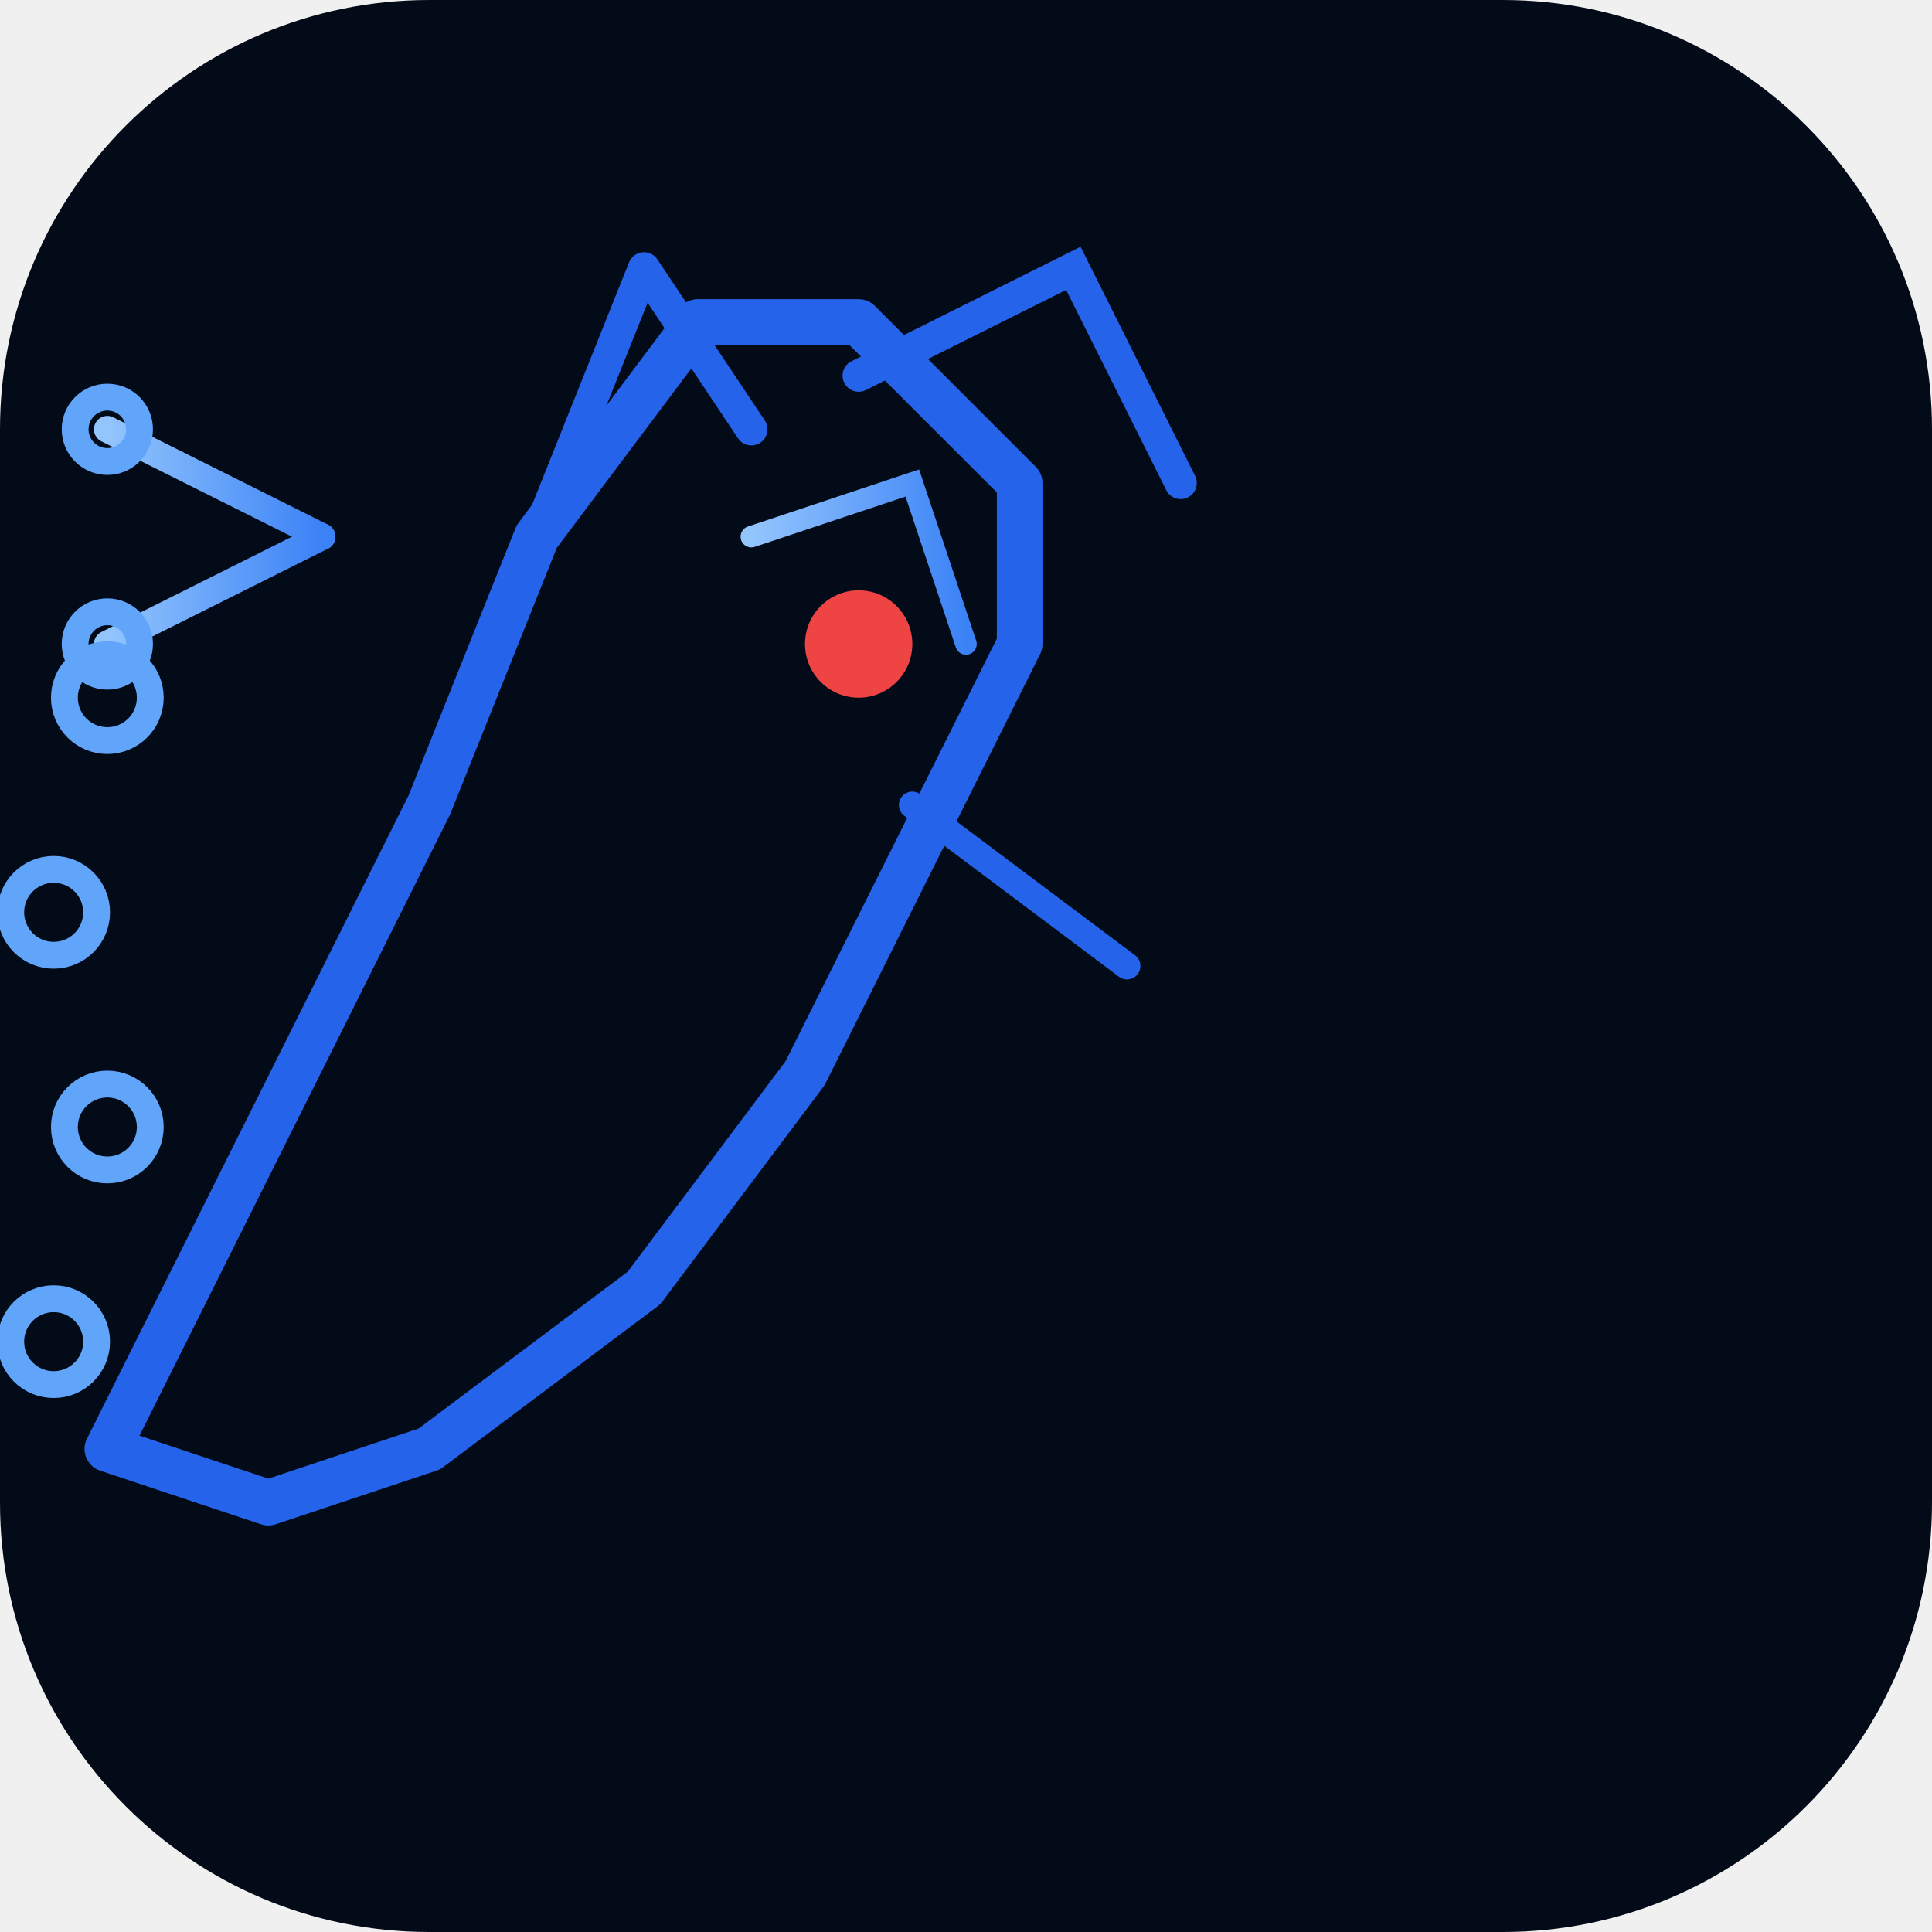
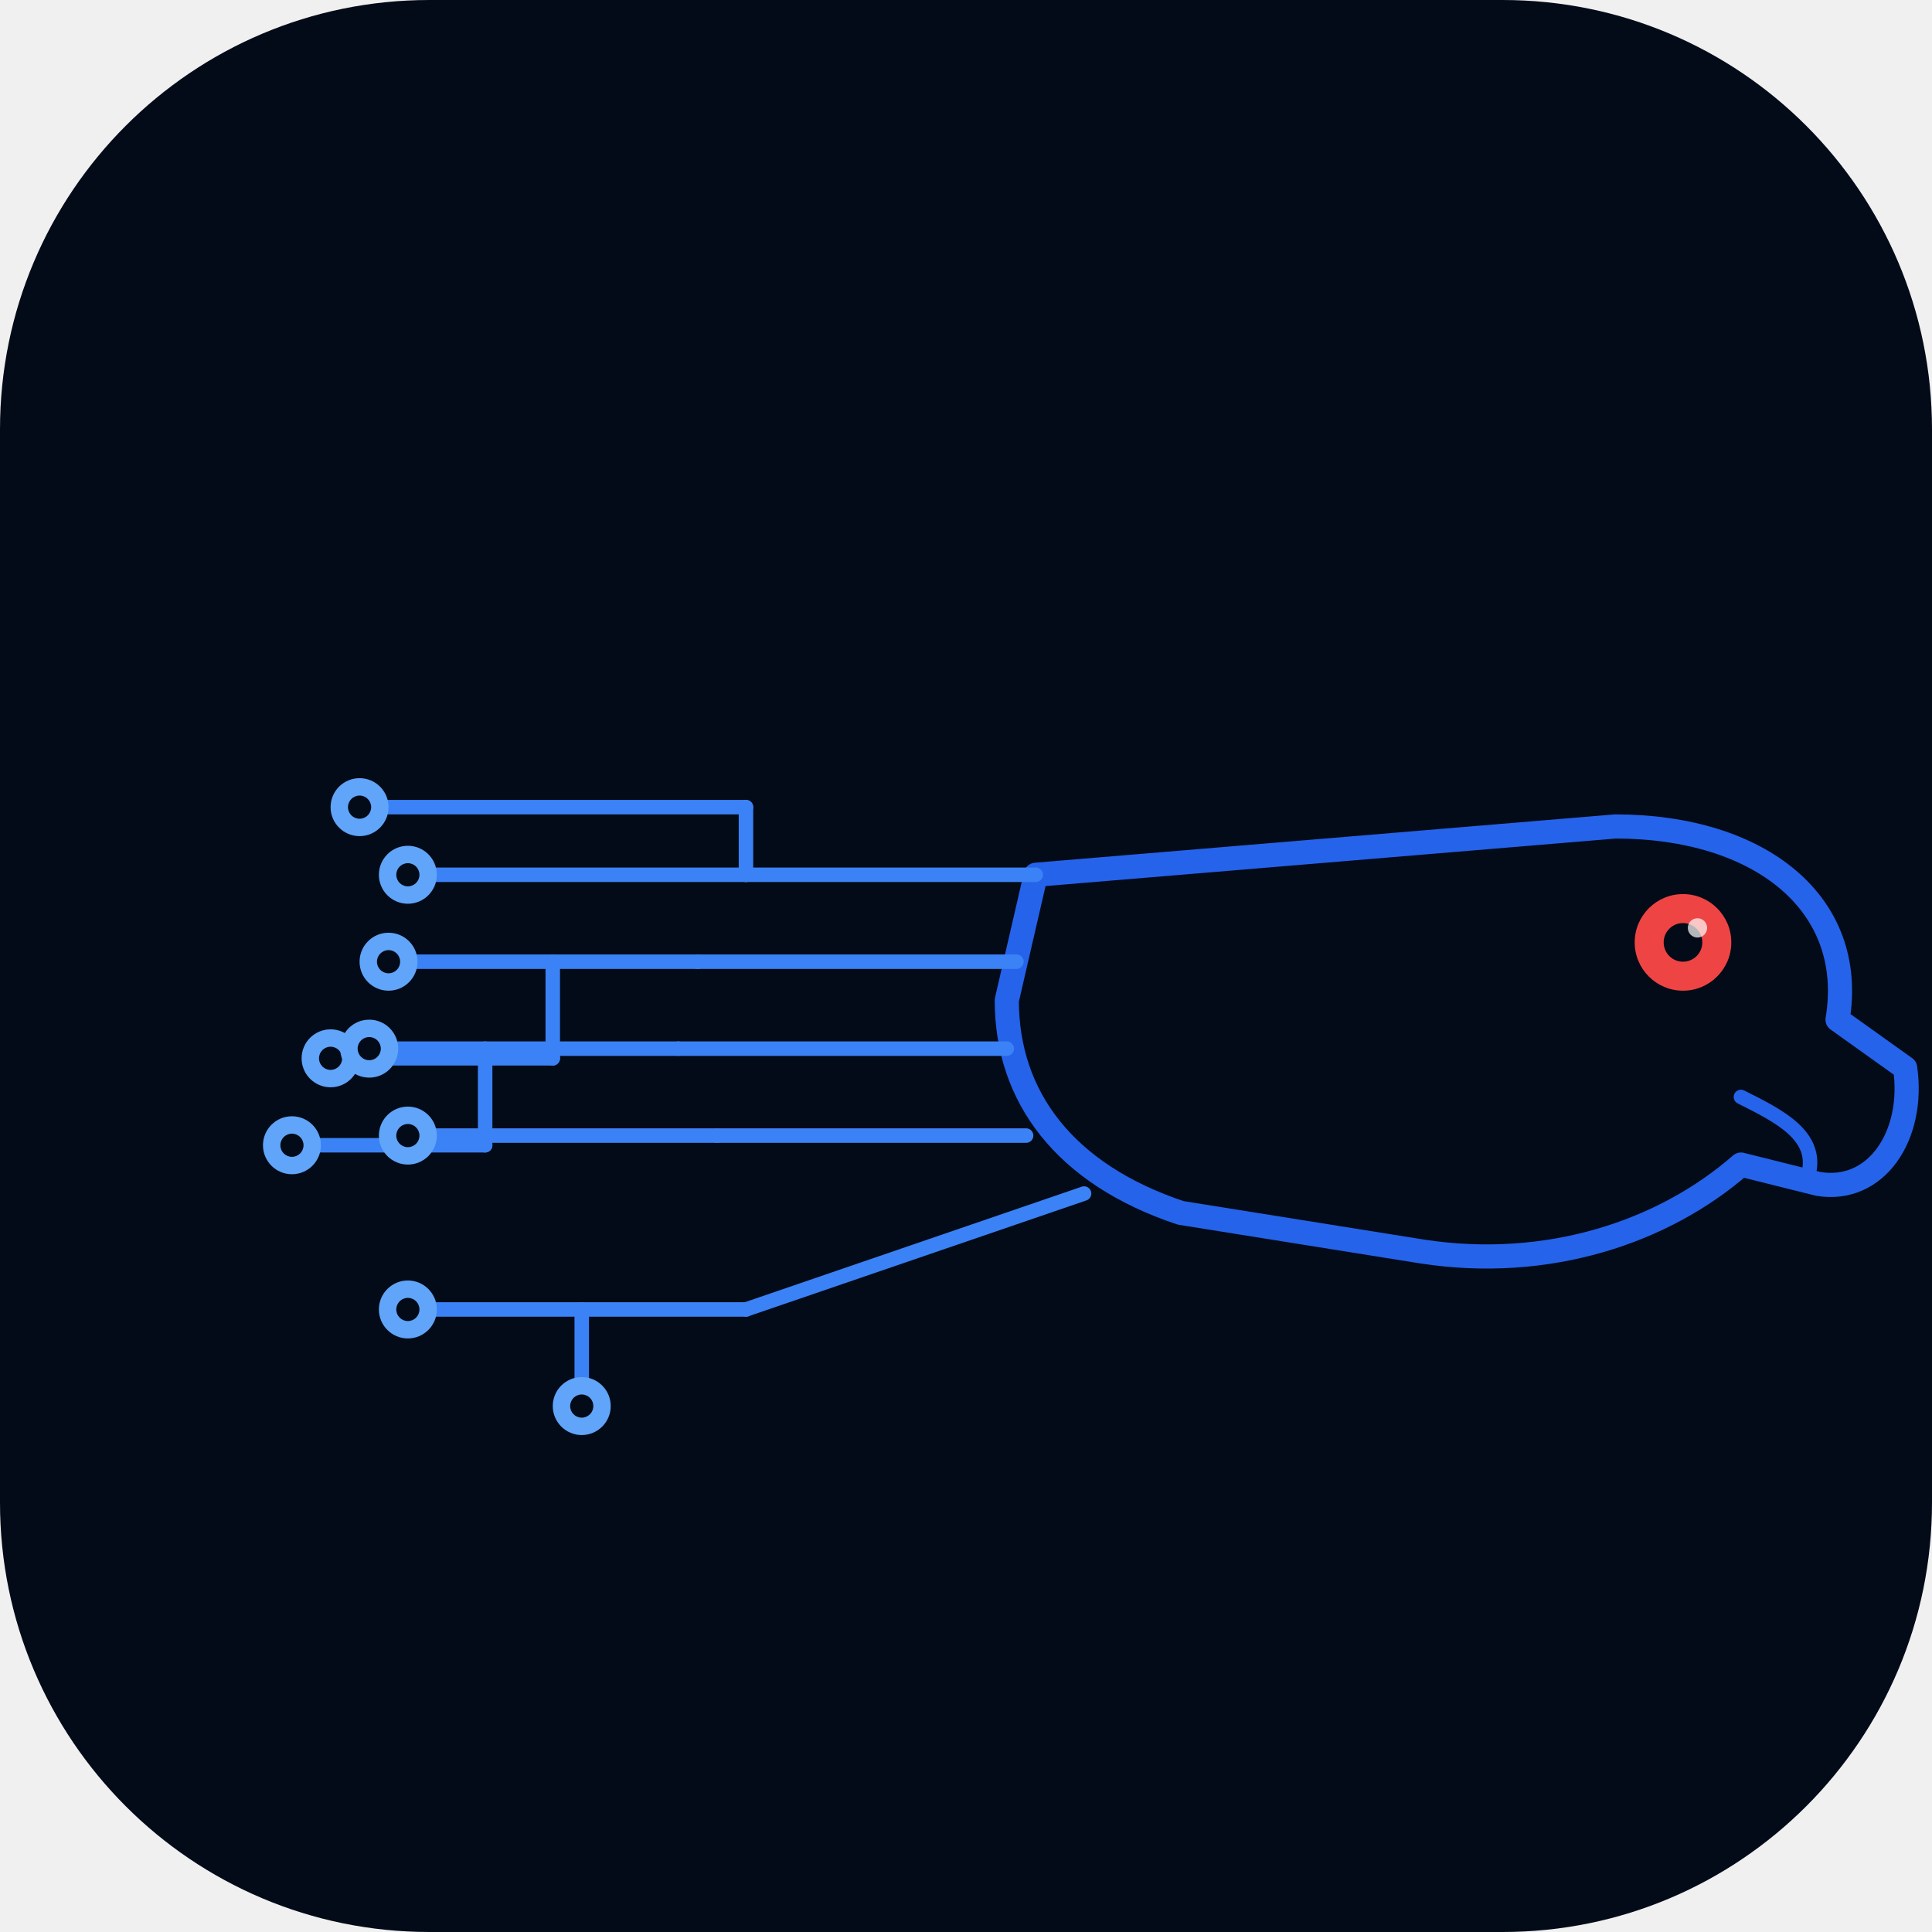
<svg xmlns="http://www.w3.org/2000/svg" width="32" height="32" viewBox="0 0 36 36" fill="none">
  <rect width="36" height="36" rx="8" fill="#040B18" />
  <defs>
-     <linearGradient id="f-eagle" x1="0" y1="0" x2="36" y2="36" gradientUnits="userSpaceOnUse">
+     <linearGradient id="f-logo" x1="0" y1="0" x2="1" y2="1" gradientUnits="objectBoundingBox">
      <stop offset="0%" stop-color="#93C5FD" />
-       <stop offset="40%" stop-color="#3B82F6" />
+       <stop offset="50%" stop-color="#3B82F6" />
      <stop offset="100%" stop-color="#1D4ED8" />
    </linearGradient>
-     <linearGradient id="f-trace" x1="0" y1="0" x2="1" y2="0" gradientUnits="objectBoundingBox">
-       <stop offset="0%" stop-color="#93C5FD" />
-       <stop offset="100%" stop-color="#3B82F6" />
-     </linearGradient>
  </defs>
-   <path d="M 2 27 L 5 21 L 8 15 L 10 10 L 13 6 L 16 6 L 19 9 L 19 12 L 17 16 L 15 20 L 12 24 L 8 27 L 5 28 L 2 27 Z" stroke="#2563EB" stroke-width="0.85" fill="none" stroke-linejoin="round" />
-   <path d="M 10 10 L 12 5 L 14 8" stroke="#2563EB" stroke-width="0.6" fill="none" stroke-linecap="round" stroke-linejoin="round" />
-   <path d="M 16 7 L 20 5 L 22 9" stroke="#2563EB" stroke-width="0.6" fill="none" stroke-linecap="round" />
-   <path d="M 17 15 L 21 18" stroke="#2563EB" stroke-width="0.5" fill="none" stroke-linecap="round" />
-   <path d="M 14 10 L 17 9 L 18 12" stroke="url(#f-trace)" stroke-width="0.4" fill="none" stroke-linecap="round" />
-   <circle cx="16" cy="12" r="1" fill="#EF4444" />
-   <g stroke="url(#f-trace)" stroke-width="0.5" fill="none" stroke-linecap="round">
-     <line x1="7" y1="13" x2="2" y2="13" />
-     <line x1="7" y1="17" x2="1" y2="17" />
-     <line x1="7" y1="21" x2="2" y2="21" />
-     <line x1="6" y1="25" x2="1" y2="25" />
-     <line x1="6" y1="10" x2="2" y2="8" />
-     <line x1="6" y1="10" x2="2" y2="12" />
-   </g>
-   <g fill="none" stroke="#60A5FA" stroke-width="0.5">
-     <circle cx="2" cy="13" r="0.8" />
-     <circle cx="1" cy="17" r="0.8" />
-     <circle cx="2" cy="21" r="0.8" />
-     <circle cx="1" cy="25" r="0.8" />
-     <circle cx="2" cy="8" r="0.6" />
-     <circle cx="2" cy="12" r="0.6" />
+   <g transform="translate(4, 10) scale(0.18)">
+     <path d="M 85 35 L 145 30 C 160 30 170 38 168 50 L 175 55 C 176 62 172 68 166 67 L 158 65 C 150 72 138 76 125 74 L 100 70 C 88 66 82 58 82 48 Z" stroke="#2563EB" stroke-width="2.5" fill="none" stroke-linejoin="round" />
+     <path d="M 158 58 C 162 60 166 62 165 66" stroke="#2563EB" stroke-width="1.5" fill="none" stroke-linecap="round" />
+     <circle cx="152" cy="42" r="5" fill="#EF4444" />
+     <circle cx="152" cy="42" r="2" fill="#040B18" />
+     <circle cx="153.5" cy="40.5" r="1" fill="white" fill-opacity="0.7" />
+     <g stroke="#3B82F6" stroke-width="1.5" fill="none" stroke-linecap="round" stroke-linejoin="round">
+       <line x1="85" y1="35" x2="55" y2="35" />
+       <line x1="55" y1="35" x2="20" y2="35" />
+       <line x1="55" y1="35" x2="55" y2="28" />
+       <line x1="55" y1="28" x2="15" y2="28" />
+       <line x1="83" y1="44" x2="50" y2="44" />
+       <line x1="50" y1="44" x2="18" y2="44" />
+       <line x1="35" y1="44" x2="35" y2="54" />
+       <line x1="35" y1="54" x2="12" y2="54" />
+       <line x1="82" y1="53" x2="48" y2="53" />
+       <line x1="48" y1="53" x2="16" y2="53" />
+       <line x1="28" y1="53" x2="28" y2="63" />
+       <line x1="28" y1="63" x2="8" y2="63" />
+       <line x1="84" y1="62" x2="52" y2="62" />
+       <line x1="52" y1="62" x2="20" y2="62" />
+       <line x1="90" y1="68" x2="55" y2="80" />
+       <line x1="55" y1="80" x2="20" y2="80" />
+       <line x1="38" y1="80" x2="38" y2="90" />
+     </g>
+     <circle cx="20" cy="35" r="3" fill="#60A5FA" />
+     <circle cx="20" cy="35" r="1.2" fill="#040B18" />
+     <circle cx="15" cy="28" r="3" fill="#60A5FA" />
+     <circle cx="15" cy="28" r="1.2" fill="#040B18" />
+     <circle cx="18" cy="44" r="3" fill="#60A5FA" />
+     <circle cx="18" cy="44" r="1.2" fill="#040B18" />
+     <circle cx="12" cy="54" r="3" fill="#60A5FA" />
+     <circle cx="12" cy="54" r="1.2" fill="#040B18" />
+     <circle cx="16" cy="53" r="3" fill="#60A5FA" />
+     <circle cx="16" cy="53" r="1.2" fill="#040B18" />
+     <circle cx="8" cy="63" r="3" fill="#60A5FA" />
+     <circle cx="8" cy="63" r="1.2" fill="#040B18" />
+     <circle cx="20" cy="62" r="3" fill="#60A5FA" />
+     <circle cx="20" cy="62" r="1.2" fill="#040B18" />
+     <circle cx="20" cy="80" r="3" fill="#60A5FA" />
+     <circle cx="20" cy="80" r="1.2" fill="#040B18" />
+     <circle cx="38" cy="90" r="3" fill="#60A5FA" />
+     <circle cx="38" cy="90" r="1.2" fill="#040B18" />
  </g>
</svg>
